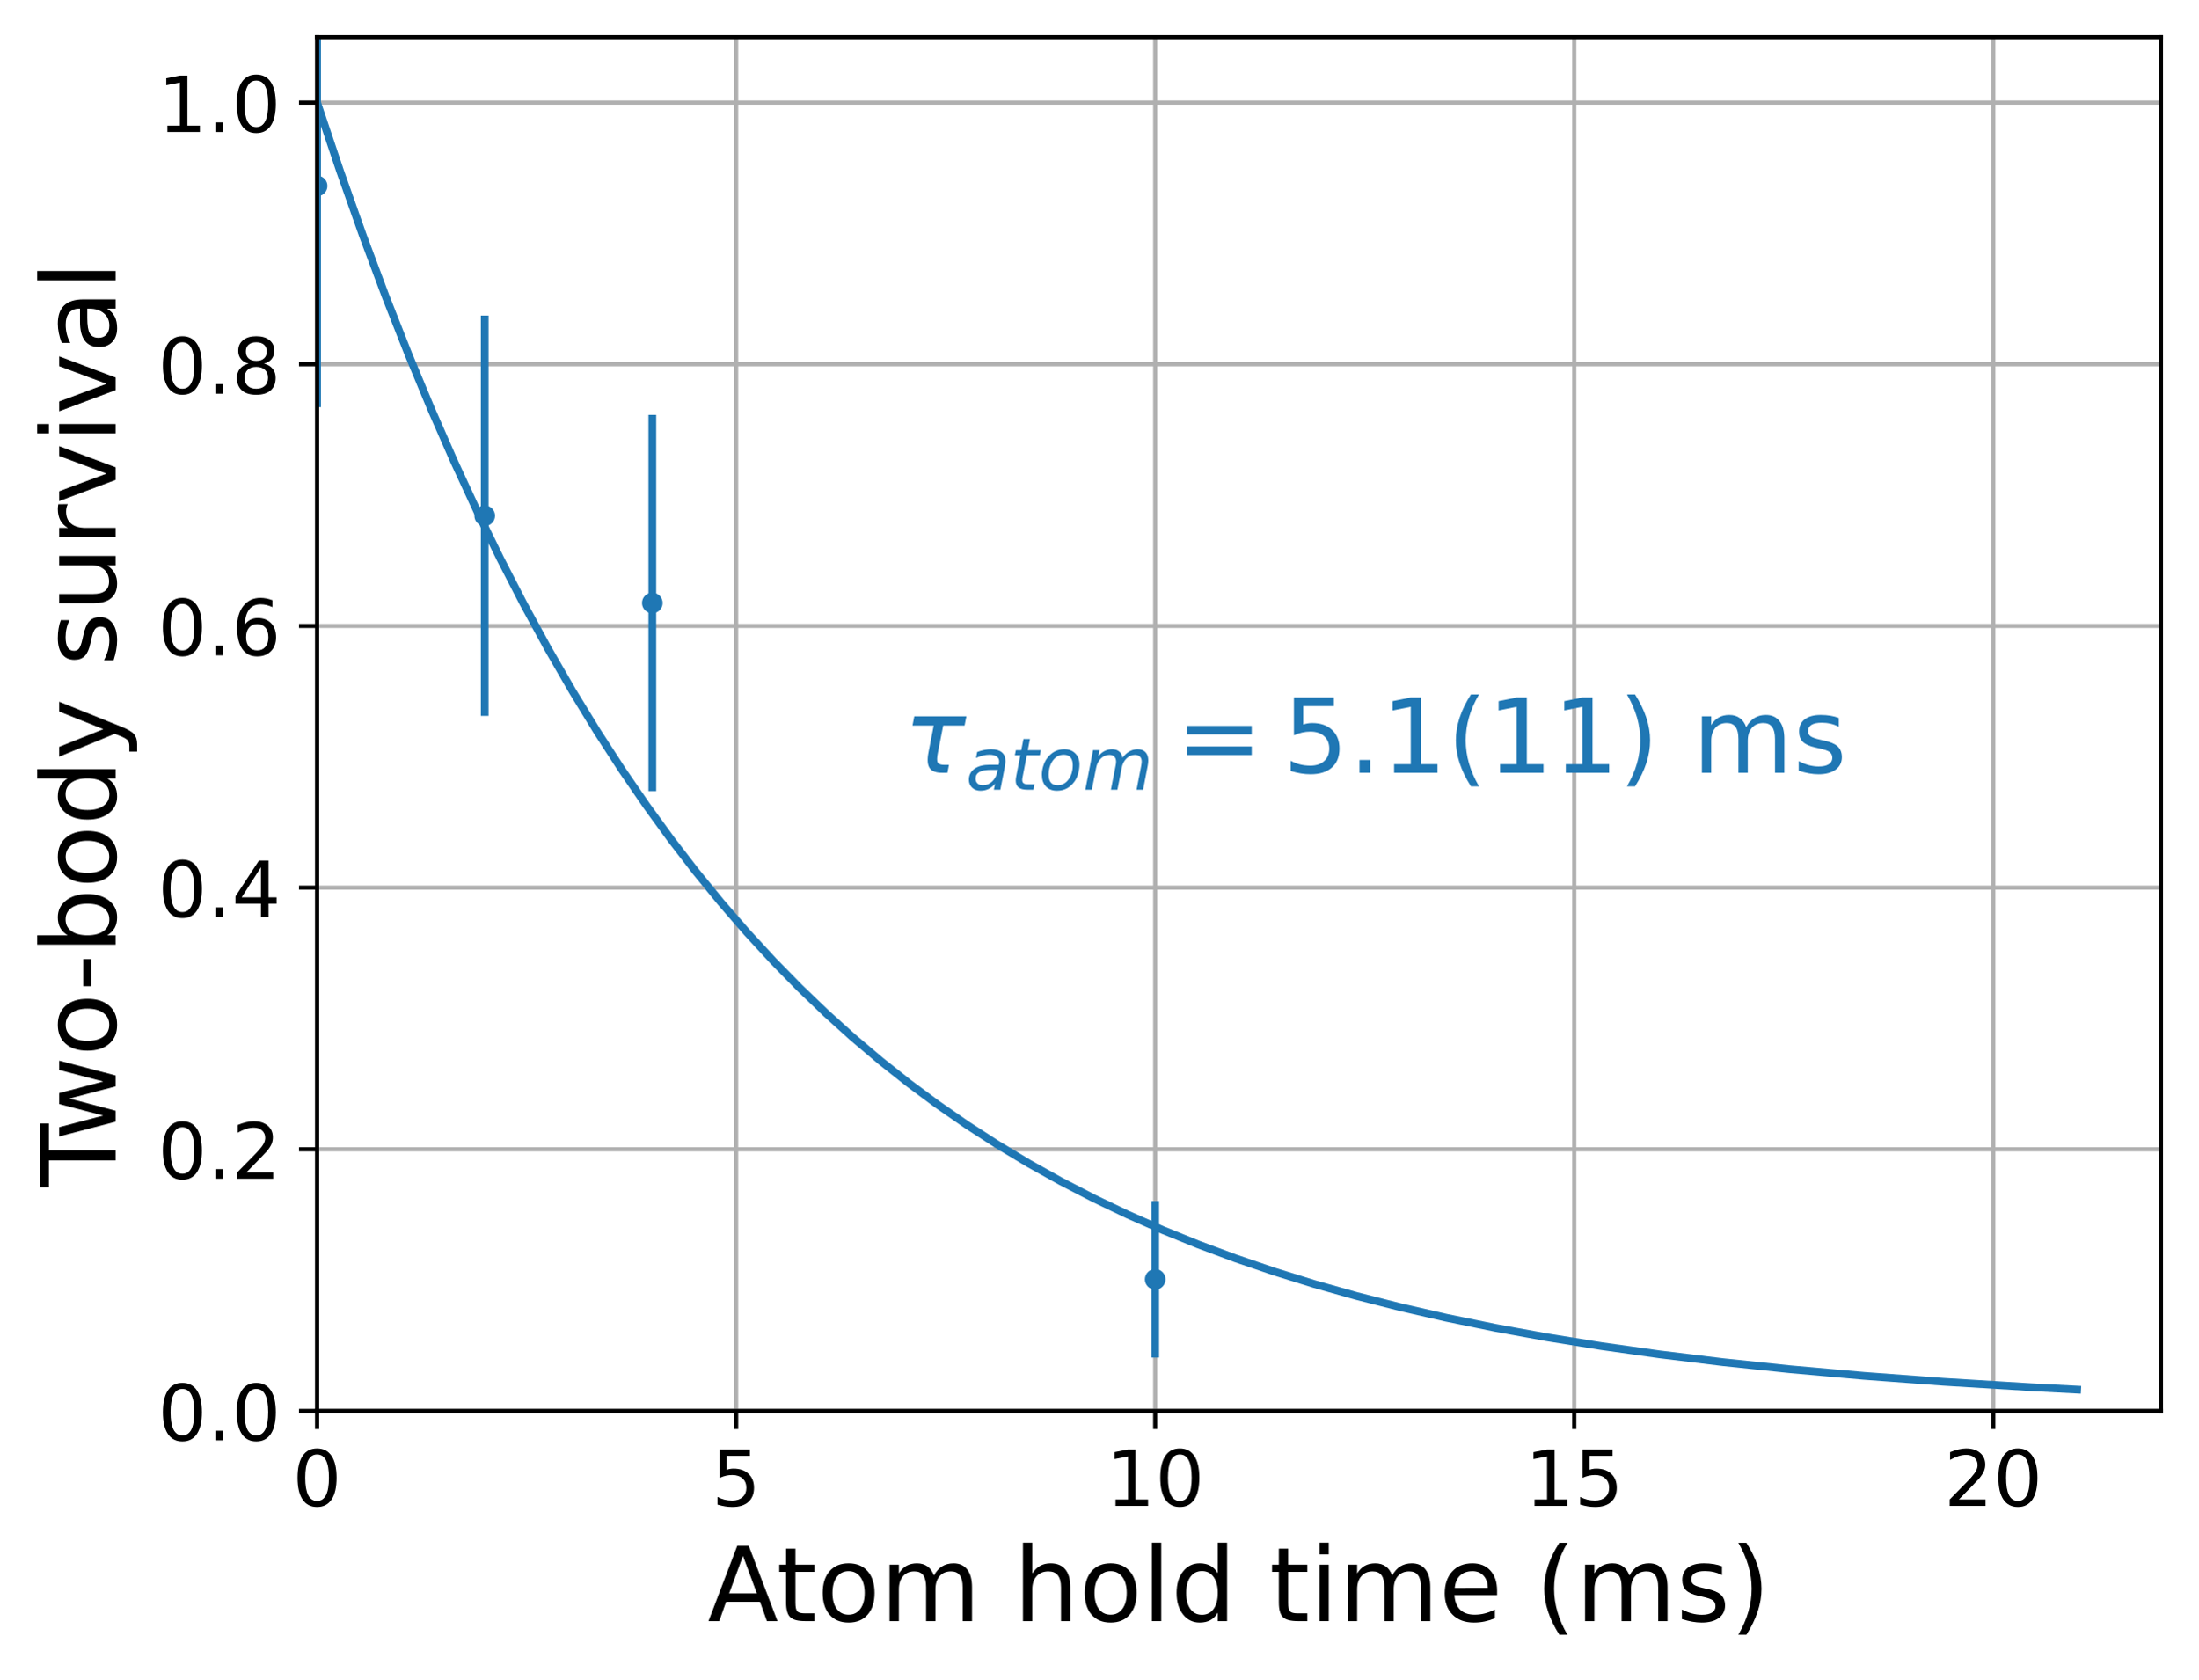
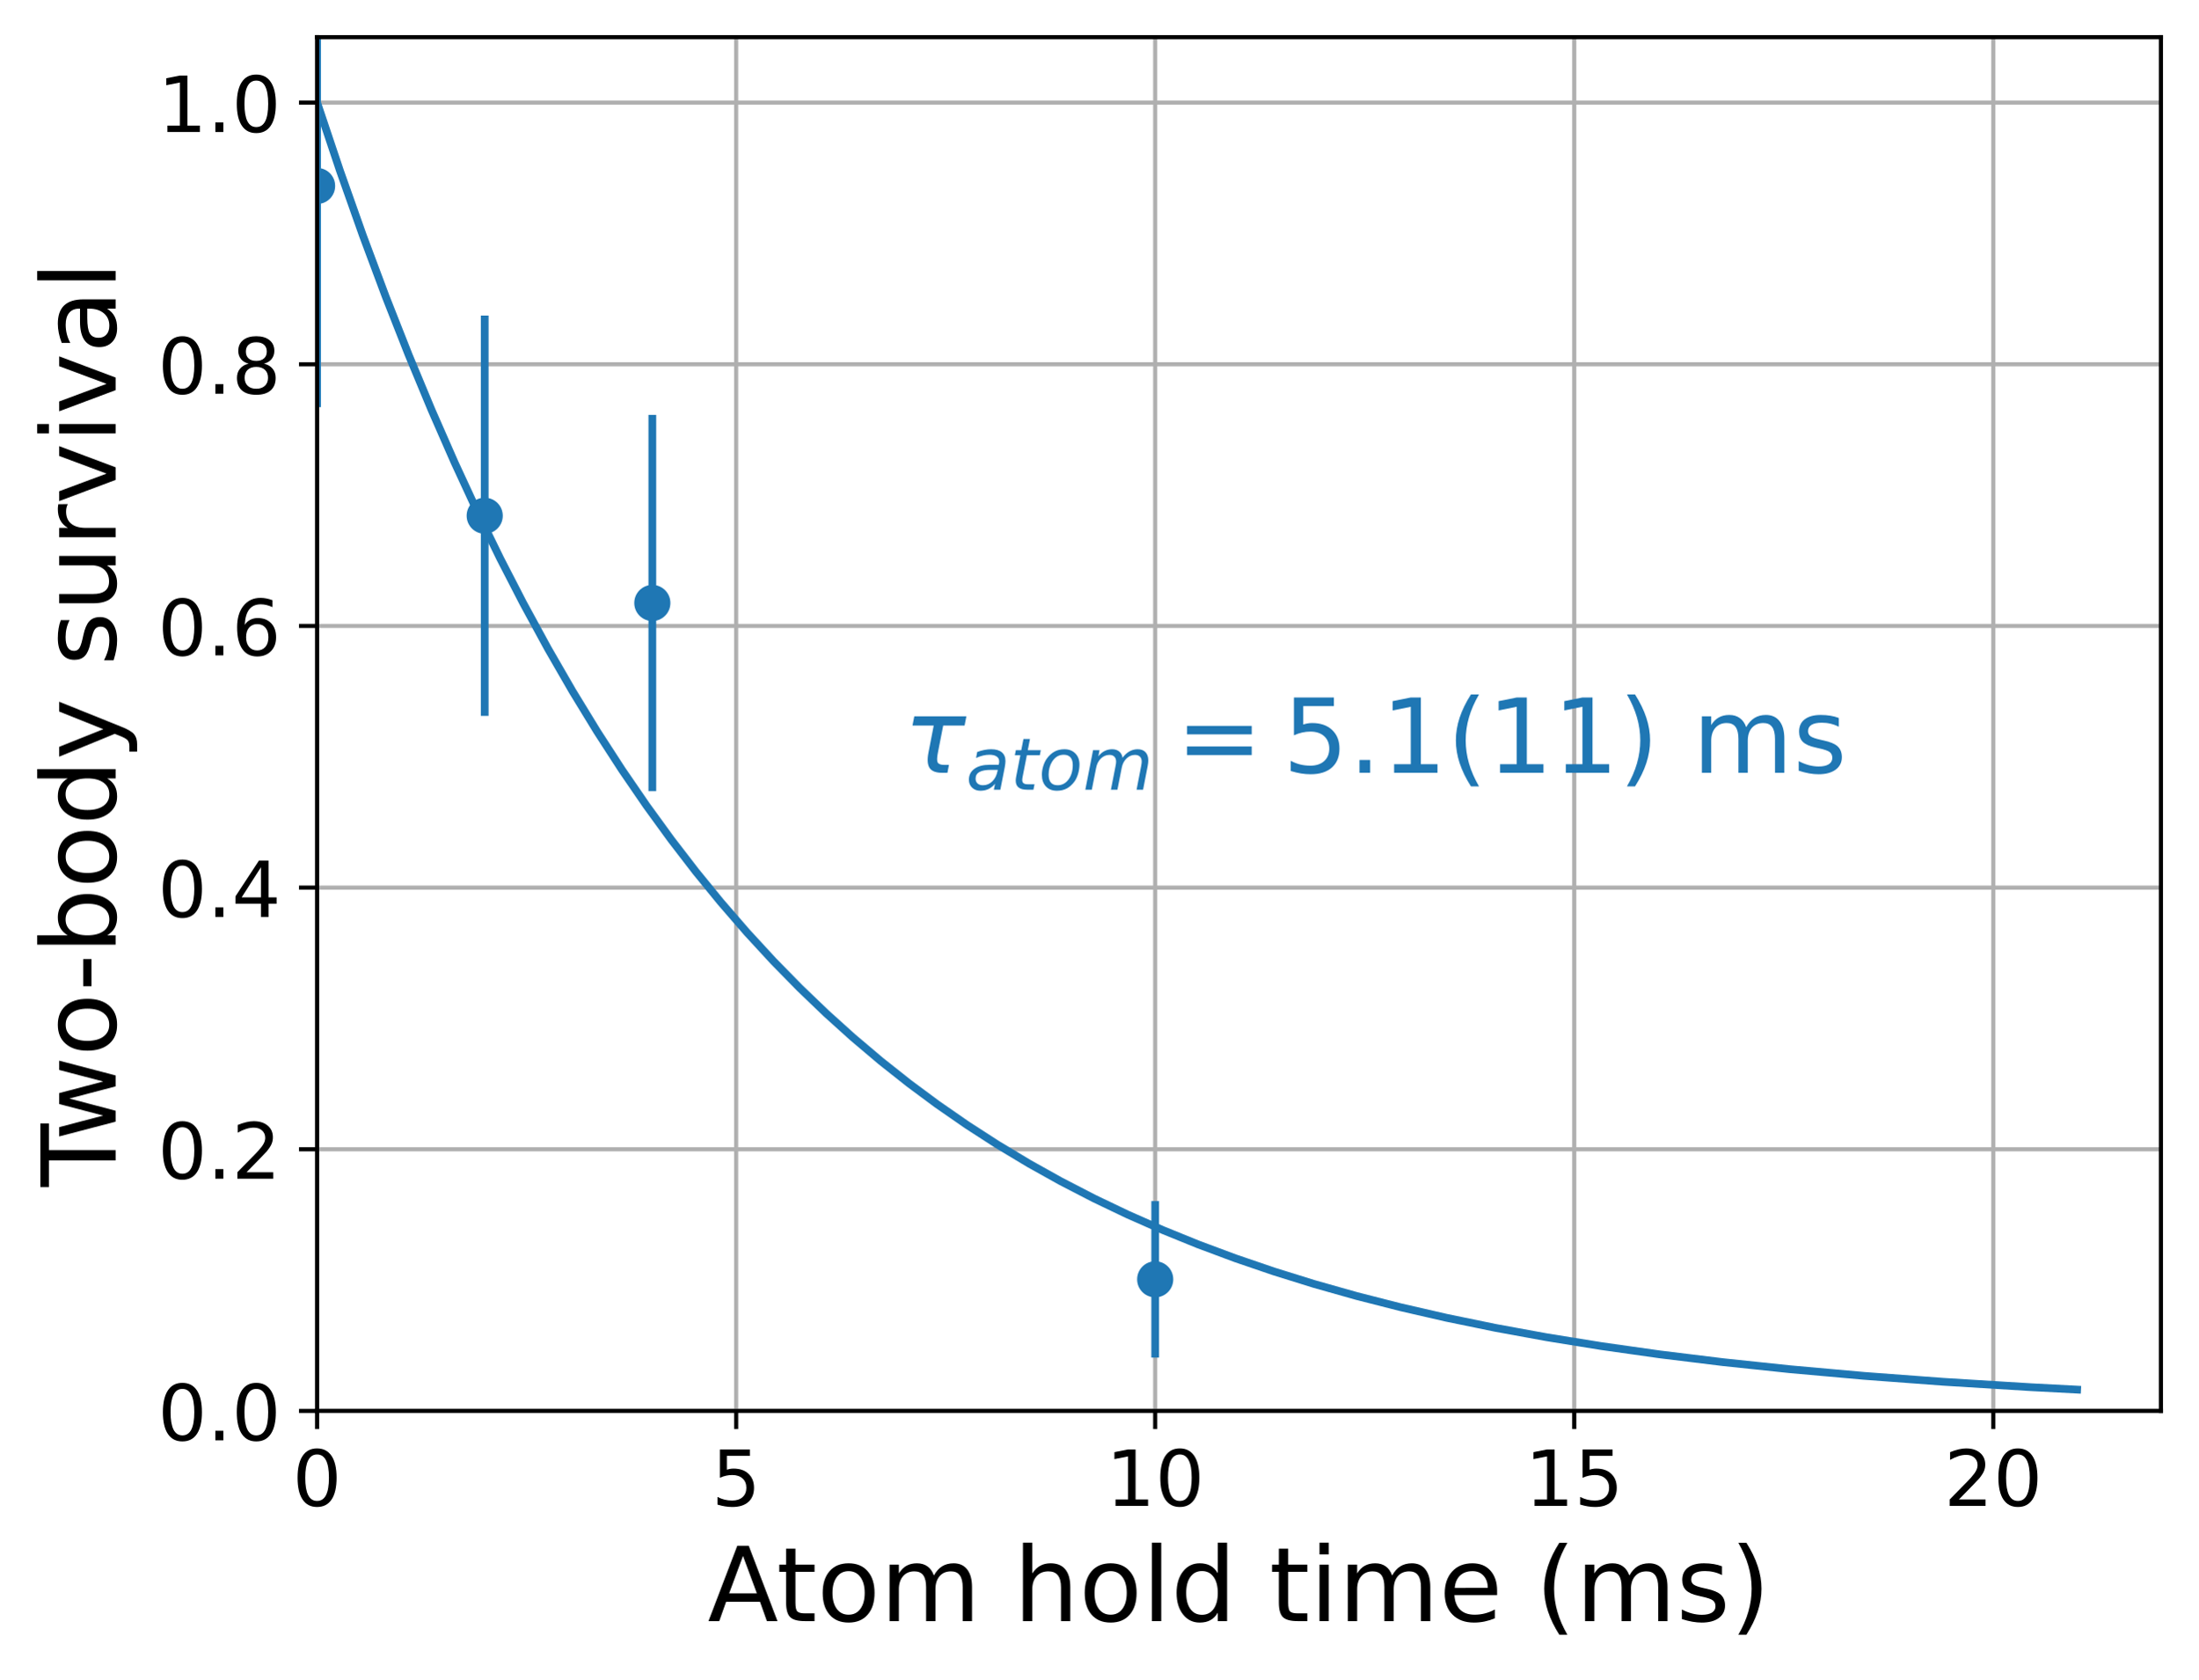
<svg xmlns="http://www.w3.org/2000/svg" xmlns:xlink="http://www.w3.org/1999/xlink" height="325.385pt" version="1.1" viewBox="0 0 425.731 325.385" width="425.731pt">
  <defs>
    <style type="text/css">*{stroke-linecap:butt;stroke-linejoin:round;}</style>
  </defs>
  <g id="figure_1">
    <g id="patch_1">
      <path d="M 0 325.385  L 425.731 325.385  L 425.731 0  L 0 0  z " style="fill:none;" />
    </g>
    <g id="axes_1">
      <g id="patch_2">
        <path d="M 61.411 273.312  L 418.531 273.312  L 418.531 7.2  L 61.411 7.2  z " style="fill:none;" />
      </g>
      <g id="matplotlib.axis_1">
        <g id="xtick_1">
          <g id="line2d_1">
            <path clip-path="url(#pee92595c7c)" d="M 61.411 273.312  L 61.411 7.2  " style="fill:none;stroke:#b0b0b0;stroke-linecap:square;stroke-width:0.8;" />
          </g>
          <g id="line2d_2">
            <defs>
              <path d="M 0 0  L 0 3.5  " id="m005f0a59be" style="stroke:#000000;stroke-width:0.8;" />
            </defs>
            <g>
              <use style="stroke:#000000;stroke-width:0.8;" x="61.411" xlink:href="#m005f0a59be" y="273.312" />
            </g>
          </g>
          <g id="text_1">
            <g transform="translate(56.63906 291.7097)scale(0.15 -0.15)">
              <defs>
                <path d="M 31.781 66.406  Q 24.172 66.406 20.328 58.906  Q 16.5 51.422 16.5 36.375  Q 16.5 21.391 20.328 13.891  Q 24.172 6.391 31.781 6.391  Q 39.453 6.391 43.281 13.891  Q 47.125 21.391 47.125 36.375  Q 47.125 51.422 43.281 58.906  Q 39.453 66.406 31.781 66.406  z M 31.781 74.219  Q 44.047 74.219 50.516 64.516  Q 56.984 54.828 56.984 36.375  Q 56.984 17.969 50.516 8.266  Q 44.047 -1.422 31.781 -1.422  Q 19.531 -1.422 13.062 8.266  Q 6.594 17.969 6.594 36.375  Q 6.594 54.828 13.062 64.516  Q 19.531 74.219 31.781 74.219  z " id="DejaVuSans-48" />
              </defs>
              <use xlink:href="#DejaVuSans-48" />
            </g>
          </g>
        </g>
        <g id="xtick_2">
          <g id="line2d_3">
            <path clip-path="url(#pee92595c7c)" d="M 142.575 273.312  L 142.575 7.2  " style="fill:none;stroke:#b0b0b0;stroke-linecap:square;stroke-width:0.8;" />
          </g>
          <g id="line2d_4">
            <g>
              <use style="stroke:#000000;stroke-width:0.8;" x="142.575" xlink:href="#m005f0a59be" y="273.312" />
            </g>
          </g>
          <g id="text_2">
            <g transform="translate(137.8027 291.7097)scale(0.15 -0.15)">
              <defs>
                <path d="M 10.797 72.906  L 49.516 72.906  L 49.516 64.594  L 19.828 64.594  L 19.828 46.734  Q 21.969 47.469 24.109 47.828  Q 26.266 48.188 28.422 48.188  Q 40.625 48.188 47.75 41.5  Q 54.891 34.812 54.891 23.391  Q 54.891 11.625 47.562 5.094  Q 40.234 -1.422 26.906 -1.422  Q 22.312 -1.422 17.547 -0.641  Q 12.797 0.141 7.719 1.703  L 7.719 11.625  Q 12.109 9.234 16.797 8.062  Q 21.484 6.891 26.703 6.891  Q 35.156 6.891 40.078 11.328  Q 45.016 15.766 45.016 23.391  Q 45.016 31 40.078 35.438  Q 35.156 39.891 26.703 39.891  Q 22.75 39.891 18.812 39.016  Q 14.891 38.141 10.797 36.281  z " id="DejaVuSans-53" />
              </defs>
              <use xlink:href="#DejaVuSans-53" />
            </g>
          </g>
        </g>
        <g id="xtick_3">
          <g id="line2d_5">
            <path clip-path="url(#pee92595c7c)" d="M 223.738 273.312  L 223.738 7.2  " style="fill:none;stroke:#b0b0b0;stroke-linecap:square;stroke-width:0.8;" />
          </g>
          <g id="line2d_6">
            <g>
              <use style="stroke:#000000;stroke-width:0.8;" x="223.738" xlink:href="#m005f0a59be" y="273.312" />
            </g>
          </g>
          <g id="text_3">
            <g transform="translate(214.1945 291.7097)scale(0.15 -0.15)">
              <defs>
                <path d="M 12.406 8.297  L 28.516 8.297  L 28.516 63.922  L 10.984 60.406  L 10.984 69.391  L 28.422 72.906  L 38.281 72.906  L 38.281 8.297  L 54.391 8.297  L 54.391 0  L 12.406 0  z " id="DejaVuSans-49" />
              </defs>
              <use xlink:href="#DejaVuSans-49" />
              <use x="63.623" xlink:href="#DejaVuSans-48" />
            </g>
          </g>
        </g>
        <g id="xtick_4">
          <g id="line2d_7">
            <path clip-path="url(#pee92595c7c)" d="M 304.902 273.312  L 304.902 7.2  " style="fill:none;stroke:#b0b0b0;stroke-linecap:square;stroke-width:0.8;" />
          </g>
          <g id="line2d_8">
            <g>
              <use style="stroke:#000000;stroke-width:0.8;" x="304.902" xlink:href="#m005f0a59be" y="273.312" />
            </g>
          </g>
          <g id="text_4">
            <g transform="translate(295.3581 291.7097)scale(0.15 -0.15)">
              <use xlink:href="#DejaVuSans-49" />
              <use x="63.623" xlink:href="#DejaVuSans-53" />
            </g>
          </g>
        </g>
        <g id="xtick_5">
          <g id="line2d_9">
            <path clip-path="url(#pee92595c7c)" d="M 386.065 273.312  L 386.065 7.2  " style="fill:none;stroke:#b0b0b0;stroke-linecap:square;stroke-width:0.8;" />
          </g>
          <g id="line2d_10">
            <g>
              <use style="stroke:#000000;stroke-width:0.8;" x="386.065" xlink:href="#m005f0a59be" y="273.312" />
            </g>
          </g>
          <g id="text_5">
            <g transform="translate(376.5217 291.7097)scale(0.15 -0.15)">
              <defs>
                <path d="M 19.188 8.297  L 53.609 8.297  L 53.609 0  L 7.328 0  L 7.328 8.297  Q 12.938 14.109 22.625 23.891  Q 32.328 33.688 34.812 36.531  Q 39.547 41.844 41.422 45.531  Q 43.312 49.219 43.312 52.781  Q 43.312 58.594 39.234 62.25  Q 35.156 65.922 28.609 65.922  Q 23.969 65.922 18.812 64.312  Q 13.672 62.703 7.812 59.422  L 7.812 69.391  Q 13.766 71.781 18.938 73  Q 24.125 74.219 28.422 74.219  Q 39.75 74.219 46.484 68.547  Q 53.219 62.891 53.219 53.422  Q 53.219 48.922 51.531 44.891  Q 49.859 40.875 45.406 35.406  Q 44.188 33.984 37.641 27.219  Q 31.109 20.453 19.188 8.297  z " id="DejaVuSans-50" />
              </defs>
              <use xlink:href="#DejaVuSans-50" />
              <use x="63.623" xlink:href="#DejaVuSans-48" />
            </g>
          </g>
        </g>
        <g id="text_6">
          <g transform="translate(137.0631 314.0261)scale(0.2 -0.2)">
            <defs>
              <path d="M 34.188 63.188  L 20.797 26.906  L 47.609 26.906  z M 28.609 72.906  L 39.797 72.906  L 67.578 0  L 57.328 0  L 50.688 18.703  L 17.828 18.703  L 11.188 0  L 0.781 0  z " id="DejaVuSans-65" />
              <path d="M 18.312 70.219  L 18.312 54.688  L 36.812 54.688  L 36.812 47.703  L 18.312 47.703  L 18.312 18.016  Q 18.312 11.328 20.141 9.422  Q 21.969 7.516 27.594 7.516  L 36.812 7.516  L 36.812 0  L 27.594 0  Q 17.188 0 13.234 3.875  Q 9.281 7.766 9.281 18.016  L 9.281 47.703  L 2.688 47.703  L 2.688 54.688  L 9.281 54.688  L 9.281 70.219  z " id="DejaVuSans-116" />
              <path d="M 30.609 48.391  Q 23.391 48.391 19.188 42.75  Q 14.984 37.109 14.984 27.297  Q 14.984 17.484 19.156 11.844  Q 23.344 6.203 30.609 6.203  Q 37.797 6.203 41.984 11.859  Q 46.188 17.531 46.188 27.297  Q 46.188 37.016 41.984 42.703  Q 37.797 48.391 30.609 48.391  z M 30.609 56  Q 42.328 56 49.016 48.375  Q 55.719 40.766 55.719 27.297  Q 55.719 13.875 49.016 6.219  Q 42.328 -1.422 30.609 -1.422  Q 18.844 -1.422 12.172 6.219  Q 5.516 13.875 5.516 27.297  Q 5.516 40.766 12.172 48.375  Q 18.844 56 30.609 56  z " id="DejaVuSans-111" />
              <path d="M 52 44.188  Q 55.375 50.25 60.062 53.125  Q 64.75 56 71.094 56  Q 79.641 56 84.281 50.016  Q 88.922 44.047 88.922 33.016  L 88.922 0  L 79.891 0  L 79.891 32.719  Q 79.891 40.578 77.094 44.375  Q 74.312 48.188 68.609 48.188  Q 61.625 48.188 57.562 43.547  Q 53.516 38.922 53.516 30.906  L 53.516 0  L 44.484 0  L 44.484 32.719  Q 44.484 40.625 41.703 44.406  Q 38.922 48.188 33.109 48.188  Q 26.219 48.188 22.156 43.531  Q 18.109 38.875 18.109 30.906  L 18.109 0  L 9.078 0  L 9.078 54.688  L 18.109 54.688  L 18.109 46.188  Q 21.188 51.219 25.484 53.609  Q 29.781 56 35.688 56  Q 41.656 56 45.828 52.969  Q 50 49.953 52 44.188  z " id="DejaVuSans-109" />
              <path id="DejaVuSans-32" />
              <path d="M 54.891 33.016  L 54.891 0  L 45.906 0  L 45.906 32.719  Q 45.906 40.484 42.875 44.328  Q 39.844 48.188 33.797 48.188  Q 26.516 48.188 22.312 43.547  Q 18.109 38.922 18.109 30.906  L 18.109 0  L 9.078 0  L 9.078 75.984  L 18.109 75.984  L 18.109 46.188  Q 21.344 51.125 25.703 53.562  Q 30.078 56 35.797 56  Q 45.219 56 50.047 50.172  Q 54.891 44.344 54.891 33.016  z " id="DejaVuSans-104" />
              <path d="M 9.422 75.984  L 18.406 75.984  L 18.406 0  L 9.422 0  z " id="DejaVuSans-108" />
              <path d="M 45.406 46.391  L 45.406 75.984  L 54.391 75.984  L 54.391 0  L 45.406 0  L 45.406 8.203  Q 42.578 3.328 38.25 0.953  Q 33.938 -1.422 27.875 -1.422  Q 17.969 -1.422 11.734 6.484  Q 5.516 14.406 5.516 27.297  Q 5.516 40.188 11.734 48.094  Q 17.969 56 27.875 56  Q 33.938 56 38.25 53.625  Q 42.578 51.266 45.406 46.391  z M 14.797 27.297  Q 14.797 17.391 18.875 11.75  Q 22.953 6.109 30.078 6.109  Q 37.203 6.109 41.297 11.75  Q 45.406 17.391 45.406 27.297  Q 45.406 37.203 41.297 42.844  Q 37.203 48.484 30.078 48.484  Q 22.953 48.484 18.875 42.844  Q 14.797 37.203 14.797 27.297  z " id="DejaVuSans-100" />
              <path d="M 9.422 54.688  L 18.406 54.688  L 18.406 0  L 9.422 0  z M 9.422 75.984  L 18.406 75.984  L 18.406 64.594  L 9.422 64.594  z " id="DejaVuSans-105" />
              <path d="M 56.203 29.594  L 56.203 25.203  L 14.891 25.203  Q 15.484 15.922 20.484 11.062  Q 25.484 6.203 34.422 6.203  Q 39.594 6.203 44.453 7.469  Q 49.312 8.734 54.109 11.281  L 54.109 2.781  Q 49.266 0.734 44.188 -0.344  Q 39.109 -1.422 33.891 -1.422  Q 20.797 -1.422 13.156 6.188  Q 5.516 13.812 5.516 26.812  Q 5.516 40.234 12.766 48.109  Q 20.016 56 32.328 56  Q 43.359 56 49.781 48.891  Q 56.203 41.797 56.203 29.594  z M 47.219 32.234  Q 47.125 39.594 43.094 43.984  Q 39.062 48.391 32.422 48.391  Q 24.906 48.391 20.391 44.141  Q 15.875 39.891 15.188 32.172  z " id="DejaVuSans-101" />
              <path d="M 31 75.875  Q 24.469 64.656 21.281 53.656  Q 18.109 42.672 18.109 31.391  Q 18.109 20.125 21.312 9.062  Q 24.516 -2 31 -13.188  L 23.188 -13.188  Q 15.875 -1.703 12.234 9.375  Q 8.594 20.453 8.594 31.391  Q 8.594 42.281 12.203 53.312  Q 15.828 64.359 23.188 75.875  z " id="DejaVuSans-40" />
              <path d="M 44.281 53.078  L 44.281 44.578  Q 40.484 46.531 36.375 47.5  Q 32.281 48.484 27.875 48.484  Q 21.188 48.484 17.844 46.438  Q 14.5 44.391 14.5 40.281  Q 14.5 37.156 16.891 35.375  Q 19.281 33.594 26.516 31.984  L 29.594 31.297  Q 39.156 29.25 43.188 25.516  Q 47.219 21.781 47.219 15.094  Q 47.219 7.469 41.188 3.016  Q 35.156 -1.422 24.609 -1.422  Q 20.219 -1.422 15.453 -0.562  Q 10.688 0.297 5.422 2  L 5.422 11.281  Q 10.406 8.688 15.234 7.391  Q 20.062 6.109 24.812 6.109  Q 31.156 6.109 34.562 8.281  Q 37.984 10.453 37.984 14.406  Q 37.984 18.062 35.516 20.016  Q 33.062 21.969 24.703 23.781  L 21.578 24.516  Q 13.234 26.266 9.516 29.906  Q 5.812 33.547 5.812 39.891  Q 5.812 47.609 11.281 51.797  Q 16.75 56 26.812 56  Q 31.781 56 36.172 55.266  Q 40.578 54.547 44.281 53.078  z " id="DejaVuSans-115" />
              <path d="M 8.016 75.875  L 15.828 75.875  Q 23.141 64.359 26.781 53.312  Q 30.422 42.281 30.422 31.391  Q 30.422 20.453 26.781 9.375  Q 23.141 -1.703 15.828 -13.188  L 8.016 -13.188  Q 14.5 -2 17.703 9.062  Q 20.906 20.125 20.906 31.391  Q 20.906 42.672 17.703 53.656  Q 14.5 64.656 8.016 75.875  z " id="DejaVuSans-41" />
            </defs>
            <use xlink:href="#DejaVuSans-65" />
            <use x="66.658" xlink:href="#DejaVuSans-116" />
            <use x="105.867" xlink:href="#DejaVuSans-111" />
            <use x="167.049" xlink:href="#DejaVuSans-109" />
            <use x="264.461" xlink:href="#DejaVuSans-32" />
            <use x="296.248" xlink:href="#DejaVuSans-104" />
            <use x="359.627" xlink:href="#DejaVuSans-111" />
            <use x="420.809" xlink:href="#DejaVuSans-108" />
            <use x="448.592" xlink:href="#DejaVuSans-100" />
            <use x="512.068" xlink:href="#DejaVuSans-32" />
            <use x="543.855" xlink:href="#DejaVuSans-116" />
            <use x="583.064" xlink:href="#DejaVuSans-105" />
            <use x="610.848" xlink:href="#DejaVuSans-109" />
            <use x="708.26" xlink:href="#DejaVuSans-101" />
            <use x="769.783" xlink:href="#DejaVuSans-32" />
            <use x="801.57" xlink:href="#DejaVuSans-40" />
            <use x="840.584" xlink:href="#DejaVuSans-109" />
            <use x="937.996" xlink:href="#DejaVuSans-115" />
            <use x="990.096" xlink:href="#DejaVuSans-41" />
          </g>
        </g>
      </g>
      <g id="matplotlib.axis_2">
        <g id="ytick_1">
          <g id="line2d_11">
            <path clip-path="url(#pee92595c7c)" d="M 61.411 273.312  L 418.531 273.312  " style="fill:none;stroke:#b0b0b0;stroke-linecap:square;stroke-width:0.8;" />
          </g>
          <g id="line2d_12">
            <defs>
              <path d="M 0 0  L -3.5 0  " id="mc3ce260a5b" style="stroke:#000000;stroke-width:0.8;" />
            </defs>
            <g>
              <use style="stroke:#000000;stroke-width:0.8;" x="61.411" xlink:href="#mc3ce260a5b" y="273.312" />
            </g>
          </g>
          <g id="text_7">
            <g transform="translate(30.55625 279.0108)scale(0.15 -0.15)">
              <defs>
                <path d="M 10.688 12.406  L 21 12.406  L 21 0  L 10.688 0  z " id="DejaVuSans-46" />
              </defs>
              <use xlink:href="#DejaVuSans-48" />
              <use x="63.623" xlink:href="#DejaVuSans-46" />
              <use x="95.41" xlink:href="#DejaVuSans-48" />
            </g>
          </g>
        </g>
        <g id="ytick_2">
          <g id="line2d_13">
            <path clip-path="url(#pee92595c7c)" d="M 61.411 222.624  L 418.531 222.624  " style="fill:none;stroke:#b0b0b0;stroke-linecap:square;stroke-width:0.8;" />
          </g>
          <g id="line2d_14">
            <g>
              <use style="stroke:#000000;stroke-width:0.8;" x="61.411" xlink:href="#mc3ce260a5b" y="222.624" />
            </g>
          </g>
          <g id="text_8">
            <g transform="translate(30.55625 228.3228)scale(0.15 -0.15)">
              <use xlink:href="#DejaVuSans-48" />
              <use x="63.623" xlink:href="#DejaVuSans-46" />
              <use x="95.41" xlink:href="#DejaVuSans-50" />
            </g>
          </g>
        </g>
        <g id="ytick_3">
          <g id="line2d_15">
            <path clip-path="url(#pee92595c7c)" d="M 61.411 171.936  L 418.531 171.936  " style="fill:none;stroke:#b0b0b0;stroke-linecap:square;stroke-width:0.8;" />
          </g>
          <g id="line2d_16">
            <g>
              <use style="stroke:#000000;stroke-width:0.8;" x="61.411" xlink:href="#mc3ce260a5b" y="171.936" />
            </g>
          </g>
          <g id="text_9">
            <g transform="translate(30.55625 177.6348)scale(0.15 -0.15)">
              <defs>
                <path d="M 37.797 64.312  L 12.891 25.391  L 37.797 25.391  z M 35.203 72.906  L 47.609 72.906  L 47.609 25.391  L 58.016 25.391  L 58.016 17.188  L 47.609 17.188  L 47.609 0  L 37.797 0  L 37.797 17.188  L 4.891 17.188  L 4.891 26.703  z " id="DejaVuSans-52" />
              </defs>
              <use xlink:href="#DejaVuSans-48" />
              <use x="63.623" xlink:href="#DejaVuSans-46" />
              <use x="95.41" xlink:href="#DejaVuSans-52" />
            </g>
          </g>
        </g>
        <g id="ytick_4">
          <g id="line2d_17">
            <path clip-path="url(#pee92595c7c)" d="M 61.411 121.248  L 418.531 121.248  " style="fill:none;stroke:#b0b0b0;stroke-linecap:square;stroke-width:0.8;" />
          </g>
          <g id="line2d_18">
            <g>
              <use style="stroke:#000000;stroke-width:0.8;" x="61.411" xlink:href="#mc3ce260a5b" y="121.248" />
            </g>
          </g>
          <g id="text_10">
            <g transform="translate(30.55625 126.9468)scale(0.15 -0.15)">
              <defs>
                <path d="M 33.016 40.375  Q 26.375 40.375 22.484 35.828  Q 18.609 31.297 18.609 23.391  Q 18.609 15.531 22.484 10.953  Q 26.375 6.391 33.016 6.391  Q 39.656 6.391 43.531 10.953  Q 47.406 15.531 47.406 23.391  Q 47.406 31.297 43.531 35.828  Q 39.656 40.375 33.016 40.375  z M 52.594 71.297  L 52.594 62.312  Q 48.875 64.062 45.094 64.984  Q 41.312 65.922 37.594 65.922  Q 27.828 65.922 22.672 59.328  Q 17.531 52.734 16.797 39.406  Q 19.672 43.656 24.016 45.922  Q 28.375 48.188 33.594 48.188  Q 44.578 48.188 50.953 41.516  Q 57.328 34.859 57.328 23.391  Q 57.328 12.156 50.688 5.359  Q 44.047 -1.422 33.016 -1.422  Q 20.359 -1.422 13.672 8.266  Q 6.984 17.969 6.984 36.375  Q 6.984 53.656 15.188 63.938  Q 23.391 74.219 37.203 74.219  Q 40.922 74.219 44.703 73.484  Q 48.484 72.75 52.594 71.297  z " id="DejaVuSans-54" />
              </defs>
              <use xlink:href="#DejaVuSans-48" />
              <use x="63.623" xlink:href="#DejaVuSans-46" />
              <use x="95.41" xlink:href="#DejaVuSans-54" />
            </g>
          </g>
        </g>
        <g id="ytick_5">
          <g id="line2d_19">
            <path clip-path="url(#pee92595c7c)" d="M 61.411 70.56  L 418.531 70.56  " style="fill:none;stroke:#b0b0b0;stroke-linecap:square;stroke-width:0.8;" />
          </g>
          <g id="line2d_20">
            <g>
              <use style="stroke:#000000;stroke-width:0.8;" x="61.411" xlink:href="#mc3ce260a5b" y="70.56" />
            </g>
          </g>
          <g id="text_11">
            <g transform="translate(30.55625 76.25883)scale(0.15 -0.15)">
              <defs>
                <path d="M 31.781 34.625  Q 24.75 34.625 20.719 30.859  Q 16.703 27.094 16.703 20.516  Q 16.703 13.922 20.719 10.156  Q 24.75 6.391 31.781 6.391  Q 38.812 6.391 42.859 10.172  Q 46.922 13.969 46.922 20.516  Q 46.922 27.094 42.891 30.859  Q 38.875 34.625 31.781 34.625  z M 21.922 38.812  Q 15.578 40.375 12.031 44.719  Q 8.5 49.078 8.5 55.328  Q 8.5 64.062 14.719 69.141  Q 20.953 74.219 31.781 74.219  Q 42.672 74.219 48.875 69.141  Q 55.078 64.062 55.078 55.328  Q 55.078 49.078 51.531 44.719  Q 48 40.375 41.703 38.812  Q 48.828 37.156 52.797 32.312  Q 56.781 27.484 56.781 20.516  Q 56.781 9.906 50.312 4.234  Q 43.844 -1.422 31.781 -1.422  Q 19.734 -1.422 13.25 4.234  Q 6.781 9.906 6.781 20.516  Q 6.781 27.484 10.781 32.312  Q 14.797 37.156 21.922 38.812  z M 18.312 54.391  Q 18.312 48.734 21.844 45.562  Q 25.391 42.391 31.781 42.391  Q 38.141 42.391 41.719 45.562  Q 45.312 48.734 45.312 54.391  Q 45.312 60.062 41.719 63.234  Q 38.141 66.406 31.781 66.406  Q 25.391 66.406 21.844 63.234  Q 18.312 60.062 18.312 54.391  z " id="DejaVuSans-56" />
              </defs>
              <use xlink:href="#DejaVuSans-48" />
              <use x="63.623" xlink:href="#DejaVuSans-46" />
              <use x="95.41" xlink:href="#DejaVuSans-56" />
            </g>
          </g>
        </g>
        <g id="ytick_6">
          <g id="line2d_21">
            <path clip-path="url(#pee92595c7c)" d="M 61.411 19.872  L 418.531 19.872  " style="fill:none;stroke:#b0b0b0;stroke-linecap:square;stroke-width:0.8;" />
          </g>
          <g id="line2d_22">
            <g>
              <use style="stroke:#000000;stroke-width:0.8;" x="61.411" xlink:href="#mc3ce260a5b" y="19.872" />
            </g>
          </g>
          <g id="text_12">
            <g transform="translate(30.55625 25.57083)scale(0.15 -0.15)">
              <use xlink:href="#DejaVuSans-49" />
              <use x="63.623" xlink:href="#DejaVuSans-46" />
              <use x="95.41" xlink:href="#DejaVuSans-48" />
            </g>
          </g>
        </g>
        <g id="text_13">
          <g transform="translate(22.39688 229.8982)rotate(-90)scale(0.2 -0.2)">
            <defs>
              <path d="M -0.297 72.906  L 61.375 72.906  L 61.375 64.594  L 35.5 64.594  L 35.5 0  L 25.594 0  L 25.594 64.594  L -0.297 64.594  z " id="DejaVuSans-84" />
              <path d="M 4.203 54.688  L 13.188 54.688  L 24.422 12.016  L 35.594 54.688  L 46.188 54.688  L 57.422 12.016  L 68.609 54.688  L 77.594 54.688  L 63.281 0  L 52.688 0  L 40.922 44.828  L 29.109 0  L 18.5 0  z " id="DejaVuSans-119" />
              <path d="M 4.891 31.391  L 31.203 31.391  L 31.203 23.391  L 4.891 23.391  z " id="DejaVuSans-45" />
              <path d="M 48.688 27.297  Q 48.688 37.203 44.609 42.844  Q 40.531 48.484 33.406 48.484  Q 26.266 48.484 22.188 42.844  Q 18.109 37.203 18.109 27.297  Q 18.109 17.391 22.188 11.75  Q 26.266 6.109 33.406 6.109  Q 40.531 6.109 44.609 11.75  Q 48.688 17.391 48.688 27.297  z M 18.109 46.391  Q 20.953 51.266 25.266 53.625  Q 29.594 56 35.594 56  Q 45.562 56 51.781 48.094  Q 58.016 40.188 58.016 27.297  Q 58.016 14.406 51.781 6.484  Q 45.562 -1.422 35.594 -1.422  Q 29.594 -1.422 25.266 0.953  Q 20.953 3.328 18.109 8.203  L 18.109 0  L 9.078 0  L 9.078 75.984  L 18.109 75.984  z " id="DejaVuSans-98" />
              <path d="M 32.172 -5.078  Q 28.375 -14.844 24.75 -17.812  Q 21.141 -20.797 15.094 -20.797  L 7.906 -20.797  L 7.906 -13.281  L 13.188 -13.281  Q 16.891 -13.281 18.938 -11.516  Q 21 -9.766 23.484 -3.219  L 25.094 0.875  L 2.984 54.688  L 12.5 54.688  L 29.594 11.922  L 46.688 54.688  L 56.203 54.688  z " id="DejaVuSans-121" />
              <path d="M 8.5 21.578  L 8.5 54.688  L 17.484 54.688  L 17.484 21.922  Q 17.484 14.156 20.5 10.266  Q 23.531 6.391 29.594 6.391  Q 36.859 6.391 41.078 11.031  Q 45.312 15.672 45.312 23.688  L 45.312 54.688  L 54.297 54.688  L 54.297 0  L 45.312 0  L 45.312 8.406  Q 42.047 3.422 37.719 1  Q 33.406 -1.422 27.688 -1.422  Q 18.266 -1.422 13.375 4.438  Q 8.5 10.297 8.5 21.578  z M 31.109 56  z " id="DejaVuSans-117" />
              <path d="M 41.109 46.297  Q 39.594 47.172 37.812 47.578  Q 36.031 48 33.891 48  Q 26.266 48 22.188 43.047  Q 18.109 38.094 18.109 28.812  L 18.109 0  L 9.078 0  L 9.078 54.688  L 18.109 54.688  L 18.109 46.188  Q 20.953 51.172 25.484 53.578  Q 30.031 56 36.531 56  Q 37.453 56 38.578 55.875  Q 39.703 55.766 41.062 55.516  z " id="DejaVuSans-114" />
              <path d="M 2.984 54.688  L 12.5 54.688  L 29.594 8.797  L 46.688 54.688  L 56.203 54.688  L 35.688 0  L 23.484 0  z " id="DejaVuSans-118" />
              <path d="M 34.281 27.484  Q 23.391 27.484 19.188 25  Q 14.984 22.516 14.984 16.5  Q 14.984 11.719 18.141 8.906  Q 21.297 6.109 26.703 6.109  Q 34.188 6.109 38.703 11.406  Q 43.219 16.703 43.219 25.484  L 43.219 27.484  z M 52.203 31.203  L 52.203 0  L 43.219 0  L 43.219 8.297  Q 40.141 3.328 35.547 0.953  Q 30.953 -1.422 24.312 -1.422  Q 15.922 -1.422 10.953 3.297  Q 6 8.016 6 15.922  Q 6 25.141 12.172 29.828  Q 18.359 34.516 30.609 34.516  L 43.219 34.516  L 43.219 35.406  Q 43.219 41.609 39.141 45  Q 35.062 48.391 27.688 48.391  Q 23 48.391 18.547 47.266  Q 14.109 46.141 10.016 43.891  L 10.016 52.203  Q 14.938 54.109 19.578 55.047  Q 24.219 56 28.609 56  Q 40.484 56 46.344 49.844  Q 52.203 43.703 52.203 31.203  z " id="DejaVuSans-97" />
            </defs>
            <use xlink:href="#DejaVuSans-84" />
            <use x="44.584" xlink:href="#DejaVuSans-119" />
            <use x="126.371" xlink:href="#DejaVuSans-111" />
            <use x="189.428" xlink:href="#DejaVuSans-45" />
            <use x="225.512" xlink:href="#DejaVuSans-98" />
            <use x="288.988" xlink:href="#DejaVuSans-111" />
            <use x="350.17" xlink:href="#DejaVuSans-100" />
            <use x="413.646" xlink:href="#DejaVuSans-121" />
            <use x="472.826" xlink:href="#DejaVuSans-32" />
            <use x="504.613" xlink:href="#DejaVuSans-115" />
            <use x="556.713" xlink:href="#DejaVuSans-117" />
            <use x="620.092" xlink:href="#DejaVuSans-114" />
            <use x="661.205" xlink:href="#DejaVuSans-118" />
            <use x="720.385" xlink:href="#DejaVuSans-105" />
            <use x="748.168" xlink:href="#DejaVuSans-118" />
            <use x="807.348" xlink:href="#DejaVuSans-97" />
            <use x="868.627" xlink:href="#DejaVuSans-108" />
          </g>
        </g>
      </g>
      <g id="LineCollection_1">
        <path clip-path="url(#pee92595c7c)" d="M 61.411 78.875  L 61.411 -1  " style="fill:none;stroke:#1f77b4;stroke-width:1.5;" />
        <path clip-path="url(#pee92595c7c)" d="M 93.876 138.676  L 93.876 61.129  " style="fill:none;stroke:#1f77b4;stroke-width:1.5;" />
        <path clip-path="url(#pee92595c7c)" d="M 126.342 153.239  L 126.342 80.362  " style="fill:none;stroke:#1f77b4;stroke-width:1.5;" />
        <path clip-path="url(#pee92595c7c)" d="M 223.738 262.978  L 223.738 232.659  " style="fill:none;stroke:#1f77b4;stroke-width:1.5;" />
      </g>
      <g id="line2d_23">
        <path clip-path="url(#pee92595c7c)" d="M 61.411 19.872  L 65.847 33.095  L 70.283 45.629  L 74.719 57.508  L 79.155 68.768  L 83.591 79.44  L 88.027 89.556  L 92.463 99.143  L 96.899 108.231  L 101.335 116.844  L 106.112 125.618  L 110.889 133.9  L 115.666 141.717  L 120.443 149.096  L 125.221 156.062  L 129.998 162.637  L 134.775 168.843  L 139.552 174.701  L 144.671 180.613  L 149.789 186.171  L 154.908 191.396  L 160.026 196.307  L 165.144 200.924  L 170.604 205.545  L 176.064 209.87  L 181.523 213.919  L 187.324 217.938  L 193.125 221.686  L 199.267 225.378  L 205.409 228.805  L 211.893 232.158  L 218.376 235.258  L 225.201 238.27  L 232.025 241.043  L 239.191 243.718  L 246.698 246.284  L 254.546 248.729  L 262.736 251.044  L 271.266 253.225  L 280.138 255.266  L 289.693 257.233  L 299.588 259.045  L 310.167 260.756  L 321.427 262.353  L 333.711 263.864  L 346.678 265.234  L 361.01 266.518  L 376.365 267.668  L 393.426 268.72  L 402.298 269.186  L 402.298 269.186  " style="fill:none;stroke:#1f77b4;stroke-linecap:square;stroke-width:1.5;" />
      </g>
      <g id="line2d_24">
        <defs>
-           <path d="M 0 1.5  C 0.398 1.5 0.779 1.342 1.061 1.061  C 1.342 0.779 1.5 0.398 1.5 0  C 1.5 -0.398 1.342 -0.779 1.061 -1.061  C 0.779 -1.342 0.398 -1.5 0 -1.5  C -0.398 -1.5 -0.779 -1.342 -1.061 -1.061  C -1.342 -0.779 -1.5 -0.398 -1.5 0  C -1.5 0.398 -1.342 0.779 -1.061 1.061  C -0.779 1.342 -0.398 1.5 0 1.5  z " id="mb8bc26594a" style="stroke:#1f77b4;" />
+           <path d="M 0 3  C 0.796 3 1.559 2.684 2.121 2.121  C 2.684 1.559 3 0.796 3 0  C 3 -0.796 2.684 -1.559 2.121 -2.121  C 1.559 -2.684 0.796 -3 0 -3  C -0.796 -3 -1.559 -2.684 -2.121 -2.121  C -2.684 -1.559 -3 -0.796 -3 0  C -3 0.796 -2.684 1.559 -2.121 2.121  C -1.559 2.684 -0.796 3 0 3  z " id="mcb2457e3ba" style="stroke:#1f77b4;" />
        </defs>
        <g clip-path="url(#pee92595c7c)">
-           <use style="fill:#1f77b4;stroke:#1f77b4;" x="61.411" xlink:href="#mb8bc26594a" y="36.02" />
-           <use style="fill:#1f77b4;stroke:#1f77b4;" x="93.876" xlink:href="#mb8bc26594a" y="99.902" />
-           <use style="fill:#1f77b4;stroke:#1f77b4;" x="126.342" xlink:href="#mb8bc26594a" y="116.8" />
-           <use style="fill:#1f77b4;stroke:#1f77b4;" x="223.738" xlink:href="#mb8bc26594a" y="247.818" />
+           <use style="fill:#1f77b4;stroke:#1f77b4;" x="61.411" xlink:href="#mcb2457e3ba" y="36.02" />
+           <use style="fill:#1f77b4;stroke:#1f77b4;" x="93.876" xlink:href="#mcb2457e3ba" y="99.902" />
+           <use style="fill:#1f77b4;stroke:#1f77b4;" x="126.342" xlink:href="#mcb2457e3ba" y="116.8" />
+           <use style="fill:#1f77b4;stroke:#1f77b4;" x="223.738" xlink:href="#mcb2457e3ba" y="247.818" />
        </g>
      </g>
      <g id="patch_3">
        <path d="M 61.411 273.312  L 61.411 7.2  " style="fill:none;stroke:#000000;stroke-linecap:square;stroke-linejoin:miter;stroke-width:0.8;" />
      </g>
      <g id="patch_4">
        <path d="M 418.531 273.312  L 418.531 7.2  " style="fill:none;stroke:#000000;stroke-linecap:square;stroke-linejoin:miter;stroke-width:0.8;" />
      </g>
      <g id="patch_5">
        <path d="M 61.411 273.312  L 418.531 273.312  " style="fill:none;stroke:#000000;stroke-linecap:square;stroke-linejoin:miter;stroke-width:0.8;" />
      </g>
      <g id="patch_6">
        <path d="M 61.411 7.2  L 418.531 7.2  " style="fill:none;stroke:#000000;stroke-linecap:square;stroke-linejoin:miter;stroke-width:0.8;" />
      </g>
      <g id="text_14">
        <g style="fill:#1f77b4;" transform="translate(175.04 149.7182)scale(0.2 -0.2)">
          <defs>
            <path d="M 32.859 9.969  Q 34.188 7.625 39.453 7.625  L 43.75 7.625  L 42.281 0  L 36.922 0  Q 28.125 0 25 4.688  Q 21.922 9.469 23.969 19.828  L 29 45.703  L 8.453 45.703  L 10.203 54.688  L 60.641 54.688  L 58.891 45.703  L 38.188 45.703  L 33.016 19.281  Q 31.641 12.203 32.859 9.969  z " id="DejaVuSans-Oblique-964" />
            <path d="M 53.719 31.203  L 47.609 0  L 38.625 0  L 40.281 8.297  Q 36.328 3.422 31.266 1  Q 26.219 -1.422 20.016 -1.422  Q 13.031 -1.422 8.562 2.844  Q 4.109 7.125 4.109 13.812  Q 4.109 23.391 11.75 28.953  Q 19.391 34.516 32.812 34.516  L 45.312 34.516  L 45.797 36.922  Q 45.906 37.312 45.953 37.766  Q 46 38.234 46 39.203  Q 46 43.562 42.453 45.969  Q 38.922 48.391 32.516 48.391  Q 28.125 48.391 23.5 47.266  Q 18.891 46.141 14.016 43.891  L 15.578 52.203  Q 20.656 54.109 25.516 55.047  Q 30.375 56 34.906 56  Q 44.578 56 49.625 51.797  Q 54.688 47.609 54.688 39.594  Q 54.688 37.984 54.438 35.812  Q 54.203 33.641 53.719 31.203  z M 44 27.484  L 35.016 27.484  Q 23.969 27.484 18.672 24.531  Q 13.375 21.578 13.375 15.375  Q 13.375 11.078 16.078 8.641  Q 18.797 6.203 23.578 6.203  Q 30.906 6.203 36.375 11.453  Q 41.844 16.703 43.609 25.484  z " id="DejaVuSans-Oblique-97" />
            <path d="M 42.281 54.688  L 40.922 47.703  L 23 47.703  L 17.188 18.016  Q 16.891 16.359 16.75 15.234  Q 16.609 14.109 16.609 13.484  Q 16.609 10.359 18.484 8.938  Q 20.359 7.516 24.516 7.516  L 33.594 7.516  L 32.078 0  L 23.484 0  Q 15.484 0 11.547 3.125  Q 7.625 6.25 7.625 12.594  Q 7.625 13.719 7.766 15.062  Q 7.906 16.406 8.203 18.016  L 14.016 47.703  L 6.391 47.703  L 7.812 54.688  L 15.281 54.688  L 18.312 70.219  L 27.297 70.219  L 24.312 54.688  z " id="DejaVuSans-Oblique-116" />
            <path d="M 25.391 -1.422  Q 15.766 -1.422 10.172 4.516  Q 4.594 10.453 4.594 20.703  Q 4.594 26.656 6.516 32.828  Q 8.453 39.016 11.531 43.219  Q 16.359 49.75 22.312 52.875  Q 28.266 56 35.797 56  Q 45.125 56 50.859 50.188  Q 56.594 44.391 56.594 35.016  Q 56.594 28.516 54.688 22.062  Q 52.781 15.625 49.703 11.375  Q 44.922 4.828 38.969 1.703  Q 33.016 -1.422 25.391 -1.422  z M 13.922 21  Q 13.922 13.578 17.016 9.891  Q 20.125 6.203 26.422 6.203  Q 35.453 6.203 41.375 14.078  Q 47.312 21.969 47.312 34.078  Q 47.312 41.156 44.141 44.766  Q 40.969 48.391 34.812 48.391  Q 29.734 48.391 25.781 46.016  Q 21.828 43.656 18.703 38.812  Q 16.406 35.203 15.156 30.562  Q 13.922 25.922 13.922 21  z " id="DejaVuSans-Oblique-111" />
            <path d="M 89.797 33.016  L 83.406 0  L 74.422 0  L 80.719 32.719  Q 81.109 34.812 81.297 36.328  Q 81.5 37.844 81.5 38.922  Q 81.5 43.312 79.047 45.75  Q 76.609 48.188 72.219 48.188  Q 65.672 48.188 60.547 43.281  Q 55.422 38.375 53.906 30.516  L 47.906 0  L 38.922 0  L 45.312 32.719  Q 45.703 34.516 45.891 36.047  Q 46.094 37.594 46.094 38.812  Q 46.094 43.266 43.656 45.719  Q 41.219 48.188 36.922 48.188  Q 30.281 48.188 25.141 43.281  Q 20.016 38.375 18.5 30.516  L 12.5 0  L 3.516 0  L 14.203 54.688  L 23.188 54.688  L 21.484 46.188  Q 25.141 50.984 30.047 53.484  Q 34.969 56 40.578 56  Q 46.531 56 50.359 52.875  Q 54.203 49.75 54.984 44.188  Q 59.078 49.953 64.469 52.969  Q 69.875 56 75.875 56  Q 82.906 56 86.734 51.953  Q 90.578 47.906 90.578 40.484  Q 90.578 38.875 90.375 36.938  Q 90.188 35.016 89.797 33.016  z " id="DejaVuSans-Oblique-109" />
            <path d="M 10.594 45.406  L 73.188 45.406  L 73.188 37.203  L 10.594 37.203  z M 10.594 25.484  L 73.188 25.484  L 73.188 17.188  L 10.594 17.188  z " id="DejaVuSans-61" />
          </defs>
          <use transform="translate(0 0.125)" xlink:href="#DejaVuSans-Oblique-964" />
          <use transform="translate(60.20508 -16.28125)scale(0.7)" xlink:href="#DejaVuSans-Oblique-97" />
          <use transform="translate(103.1006 -16.28125)scale(0.7)" xlink:href="#DejaVuSans-Oblique-116" />
          <use transform="translate(130.5469 -16.28125)scale(0.7)" xlink:href="#DejaVuSans-Oblique-111" />
          <use transform="translate(173.374 -16.28125)scale(0.7)" xlink:href="#DejaVuSans-Oblique-109" />
          <use transform="translate(263.7793 0.125)" xlink:href="#DejaVuSans-61" />
          <use transform="translate(367.0508 0.125)" xlink:href="#DejaVuSans-53" />
          <use transform="translate(430.6738 0.125)" xlink:href="#DejaVuSans-46" />
          <use transform="translate(462.4609 0.125)" xlink:href="#DejaVuSans-49" />
          <use transform="translate(526.084 0.125)" xlink:href="#DejaVuSans-40" />
          <use transform="translate(565.0977 0.125)" xlink:href="#DejaVuSans-49" />
          <use transform="translate(628.7207 0.125)" xlink:href="#DejaVuSans-49" />
          <use transform="translate(692.3438 0.125)" xlink:href="#DejaVuSans-41" />
          <use transform="translate(763.8278 0.125)" xlink:href="#DejaVuSans-109" />
          <use transform="translate(861.2399 0.125)" xlink:href="#DejaVuSans-115" />
        </g>
      </g>
    </g>
  </g>
  <defs>
    <clipPath id="pee92595c7c">
      <rect height="266.112" width="357.12" x="61.411" y="7.2" />
    </clipPath>
  </defs>
</svg>
